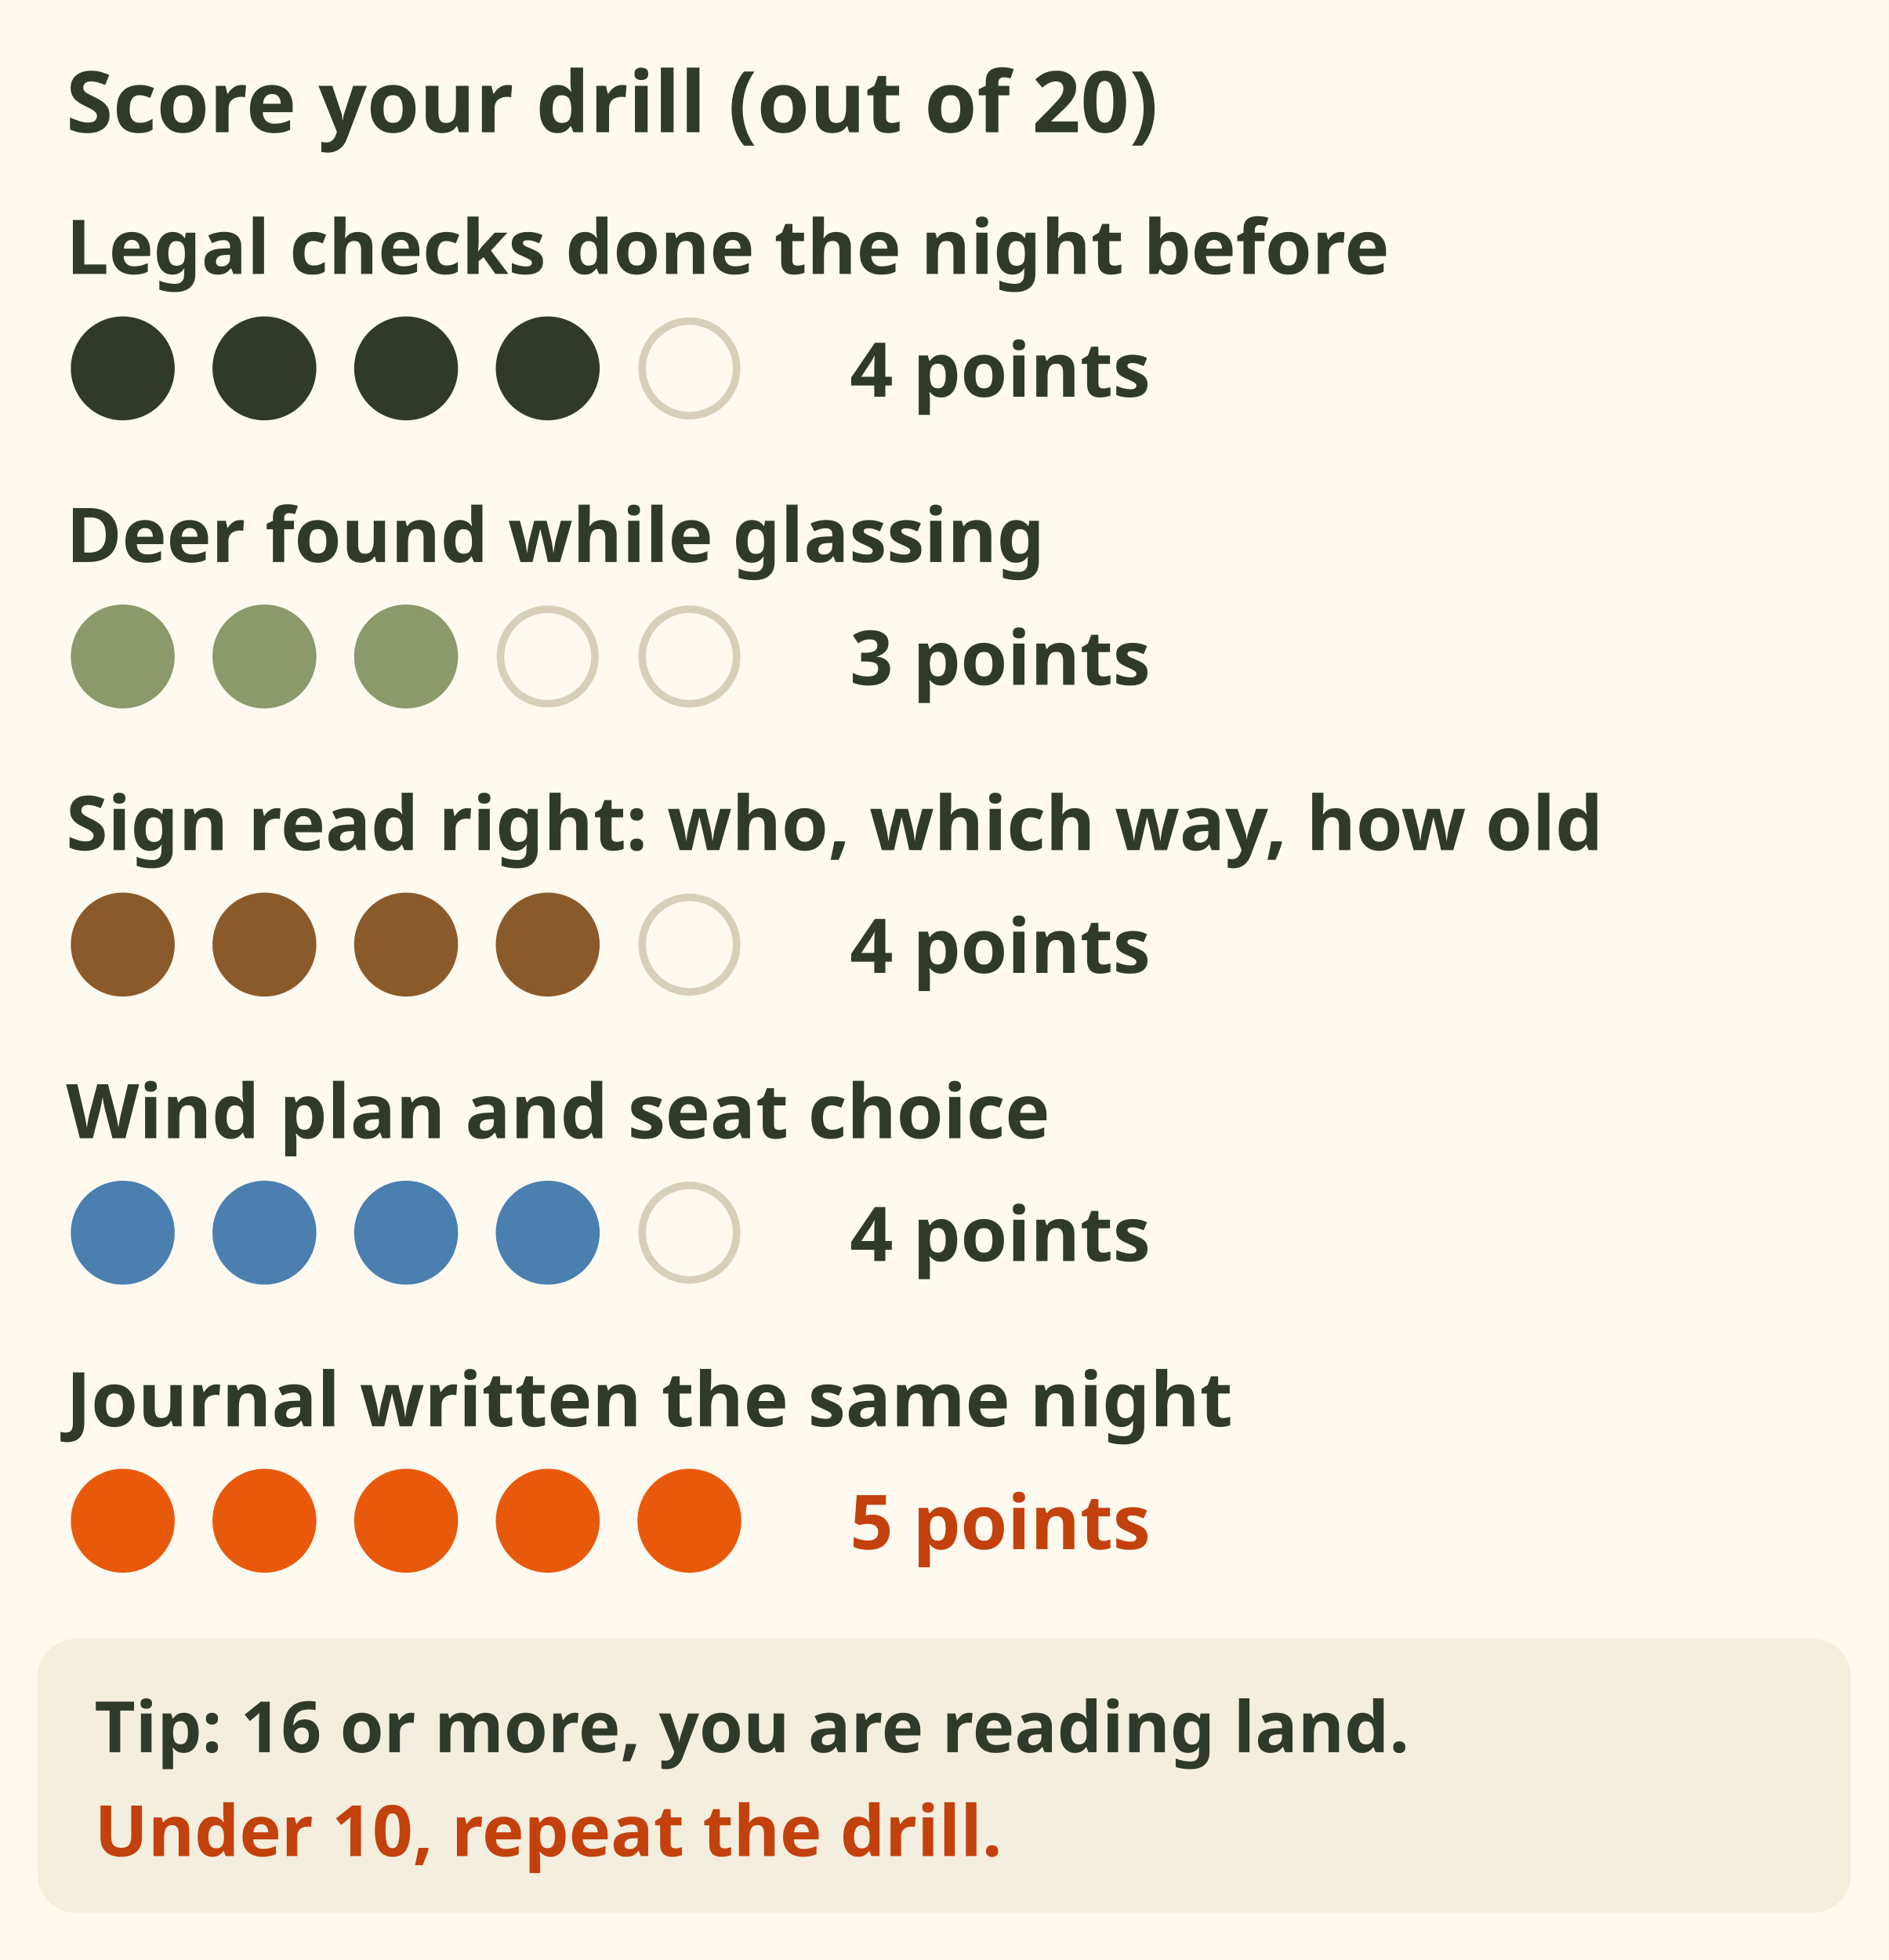
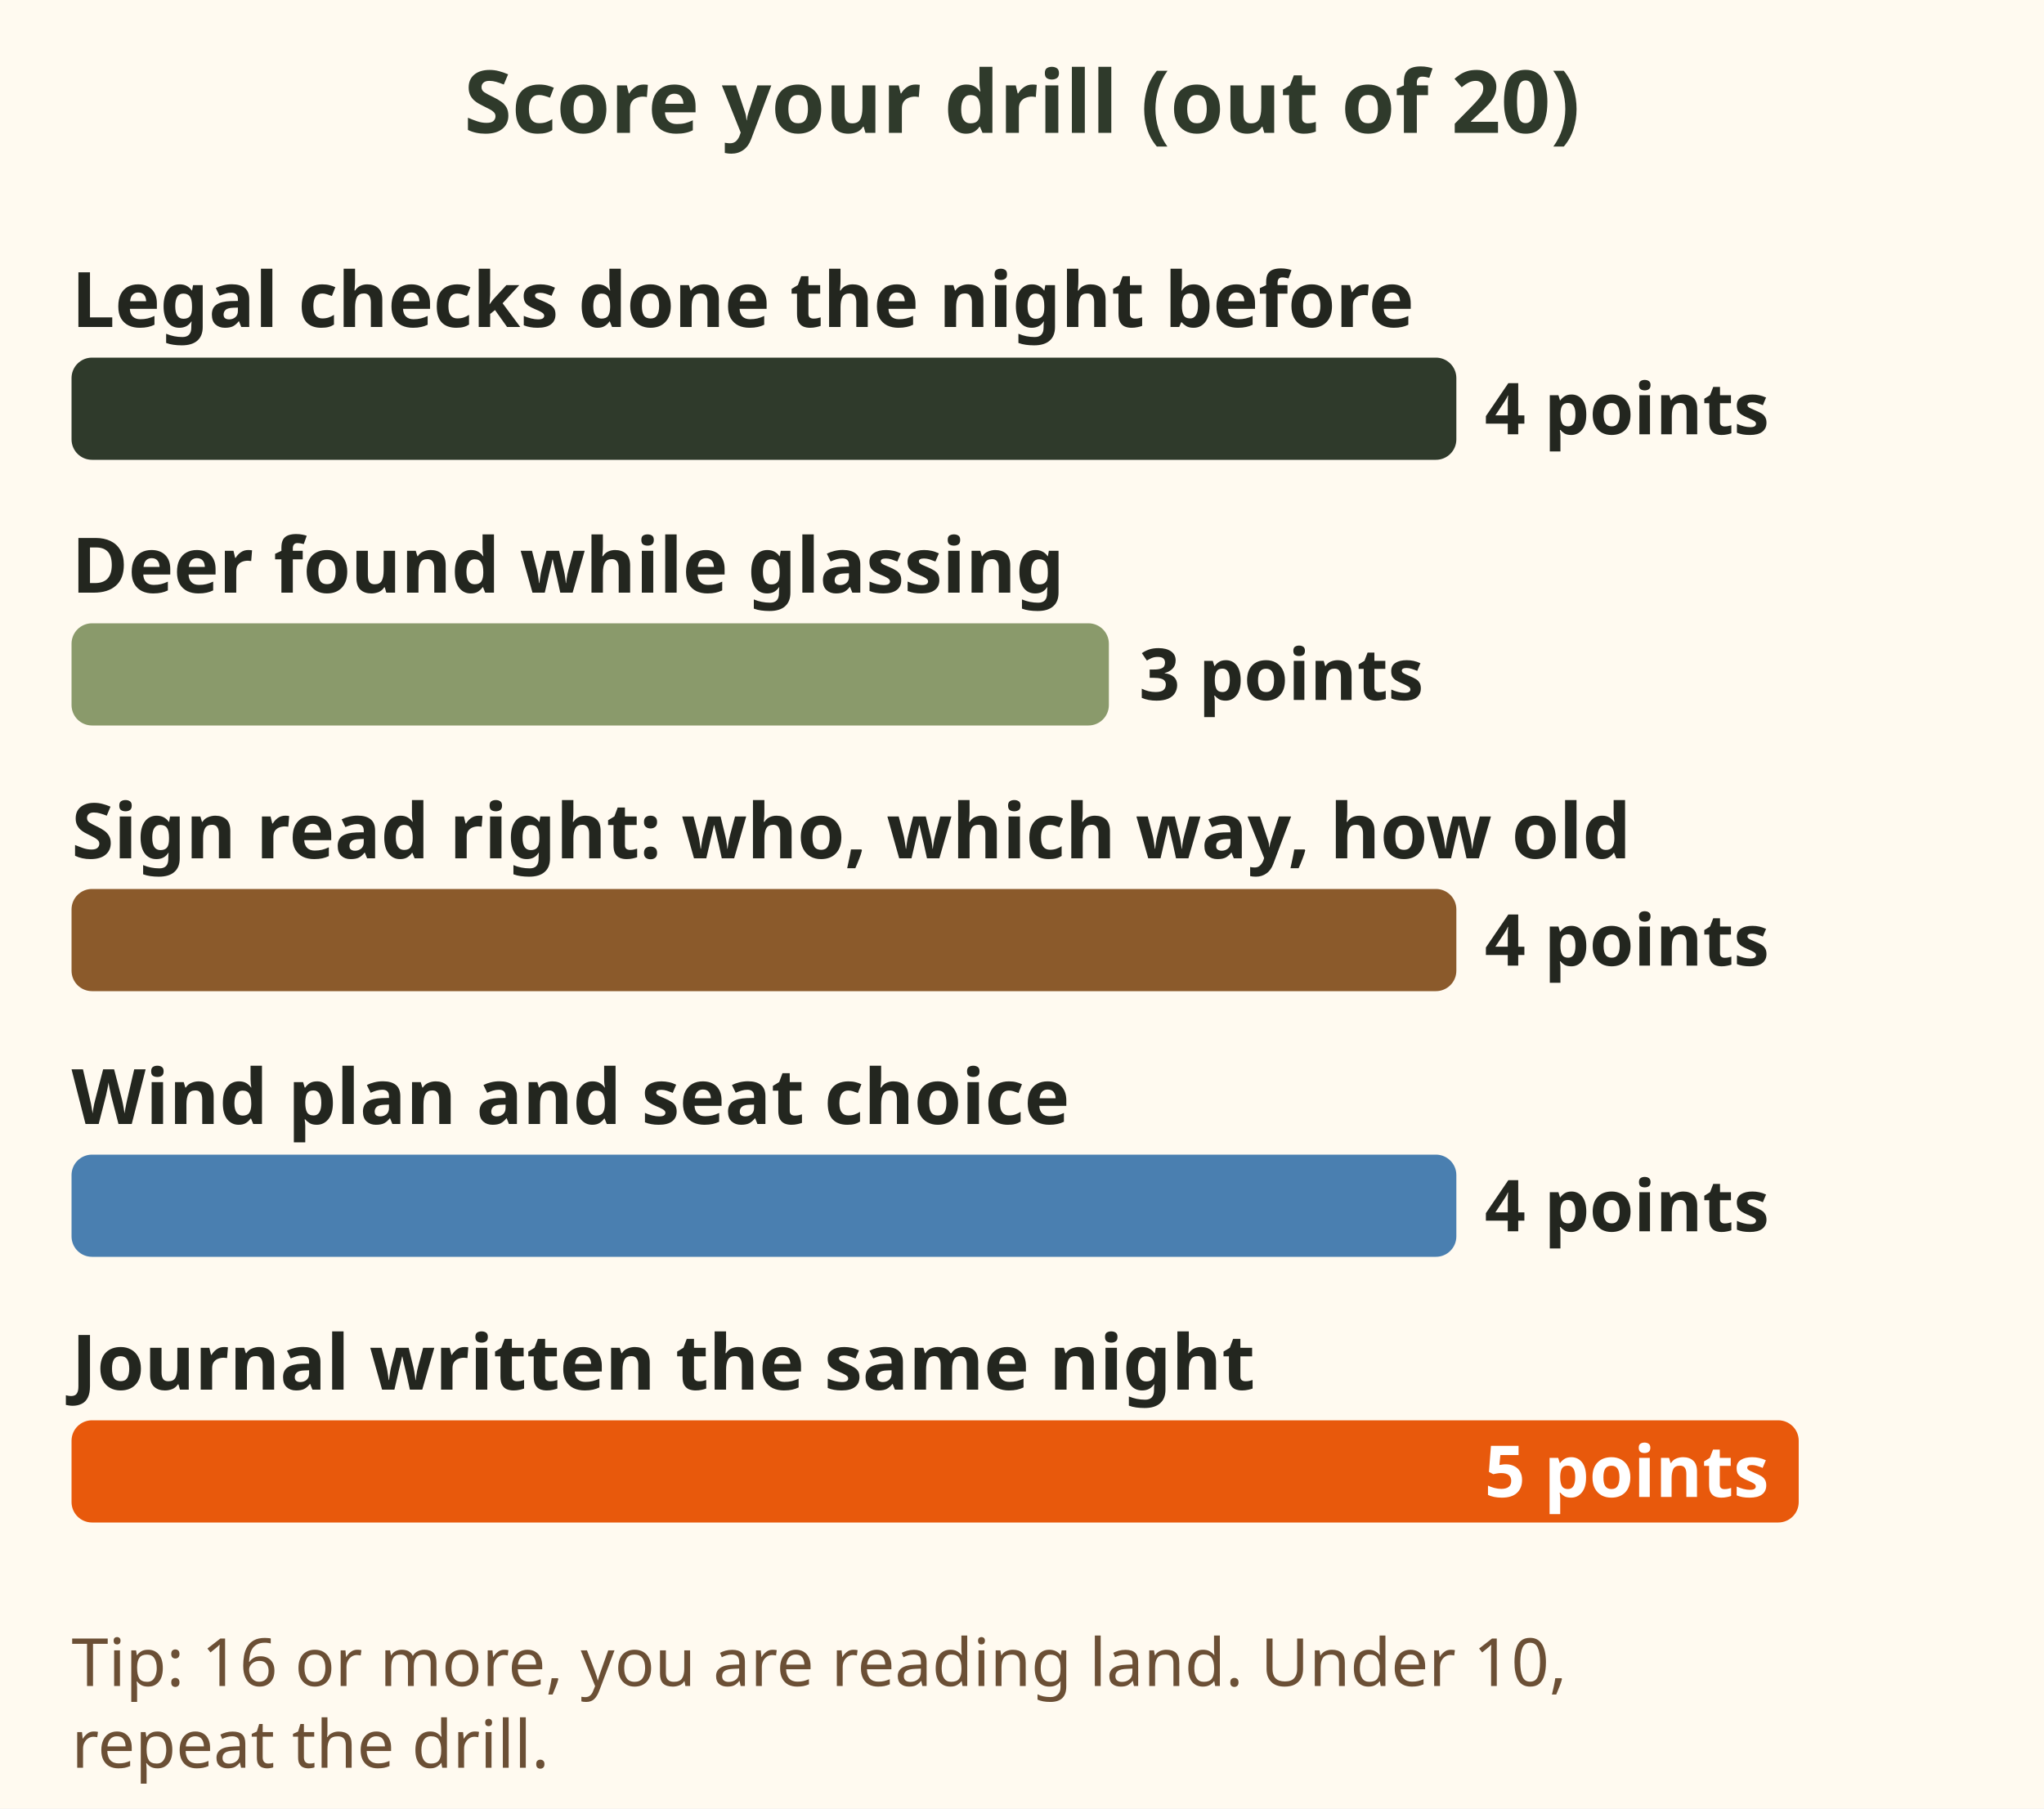
- <svg xmlns="http://www.w3.org/2000/svg" viewBox="0 0 400 415" font-family="sans-serif" role="img" aria-label="Scoring card out of 20, shown as dots: legal checks done the night before, 4 points; deer found while glassing, 3; sign read right, who, which way and how old, 4; wind plan and seat choice, 4; journal written the same night, 5. Tip: 16 or more, you are reading land. Under 10, repeat the drill.">
-   <rect width="400" height="415" fill="#fffaf0" />
-   <text x="14" y="28" font-size="18" font-weight="bold" fill="#2f3a2b">Score your drill (out of 20)</text>
-   <text x="14" y="58" font-size="16" font-weight="bold" fill="#2f3a2b">Legal checks done the night before</text>
-   <circle cx="26" cy="78" r="11" fill="#2f3a2b" />
-   <circle cx="56" cy="78" r="11" fill="#2f3a2b" />
-   <circle cx="86" cy="78" r="11" fill="#2f3a2b" />
-   <circle cx="116" cy="78" r="11" fill="#2f3a2b" />
-   <circle cx="146" cy="78" r="10" fill="none" stroke="#d8cfb8" stroke-width="1.6" />
-   <text x="180" y="84" font-size="16" font-weight="bold" fill="#2f3a2b">4 points</text>
-   <text x="14" y="119" font-size="16" font-weight="bold" fill="#2f3a2b">Deer found while glassing</text>
-   <circle cx="26" cy="139" r="11" fill="#8a9a6b" />
-   <circle cx="56" cy="139" r="11" fill="#8a9a6b" />
-   <circle cx="86" cy="139" r="11" fill="#8a9a6b" />
-   <circle cx="116" cy="139" r="10" fill="none" stroke="#d8cfb8" stroke-width="1.6" />
-   <circle cx="146" cy="139" r="10" fill="none" stroke="#d8cfb8" stroke-width="1.6" />
-   <text x="180" y="145" font-size="16" font-weight="bold" fill="#2f3a2b">3 points</text>
-   <text x="14" y="180" font-size="16" font-weight="bold" fill="#2f3a2b">Sign read right: who, which way, how old</text>
-   <circle cx="26" cy="200" r="11" fill="#8b5a2b" />
-   <circle cx="56" cy="200" r="11" fill="#8b5a2b" />
-   <circle cx="86" cy="200" r="11" fill="#8b5a2b" />
-   <circle cx="116" cy="200" r="11" fill="#8b5a2b" />
-   <circle cx="146" cy="200" r="10" fill="none" stroke="#d8cfb8" stroke-width="1.6" />
-   <text x="180" y="206" font-size="16" font-weight="bold" fill="#2f3a2b">4 points</text>
-   <text x="14" y="241" font-size="16" font-weight="bold" fill="#2f3a2b">Wind plan and seat choice</text>
-   <circle cx="26" cy="261" r="11" fill="#4a7fb0" />
-   <circle cx="56" cy="261" r="11" fill="#4a7fb0" />
-   <circle cx="86" cy="261" r="11" fill="#4a7fb0" />
-   <circle cx="116" cy="261" r="11" fill="#4a7fb0" />
-   <circle cx="146" cy="261" r="10" fill="none" stroke="#d8cfb8" stroke-width="1.6" />
-   <text x="180" y="267" font-size="16" font-weight="bold" fill="#2f3a2b">4 points</text>
-   <text x="14" y="302" font-size="16" font-weight="bold" fill="#2f3a2b">Journal written the same night</text>
-   <circle cx="26" cy="322" r="11" fill="#e8590c" />
-   <circle cx="56" cy="322" r="11" fill="#e8590c" />
-   <circle cx="86" cy="322" r="11" fill="#e8590c" />
-   <circle cx="116" cy="322" r="11" fill="#e8590c" />
-   <circle cx="146" cy="322" r="11" fill="#e8590c" />
-   <text x="180" y="328" font-size="16" font-weight="bold" fill="#c2410c">5 points</text>
-   <rect x="8" y="347" width="384" height="58" rx="8" fill="#f4eedf" />
-   <text x="20" y="371" font-size="15" font-weight="bold" fill="#2f3a2b">Tip: 16 or more, you are reading land.</text>
-   <text x="20" y="393" font-size="15" font-weight="bold" fill="#c2410c">Under 10, repeat the drill.</text>
+ <svg xmlns="http://www.w3.org/2000/svg" viewBox="0 0 400 354" role="img" aria-label="Scoring card out of 20: legal checks done the night before, 4 points; deer found while glassing, 3; sign read right, 4; wind plan and seat choice, 4; journal written the same night, 5.">
+   <rect x="0" y="0" width="400" height="354" fill="#fffaf0" />
+   <text x="200.0" y="26" font-family="sans-serif" font-size="17" font-weight="bold" fill="#2f3a2b" text-anchor="middle">Score your drill (out of 20)</text>
+   <text x="14" y="64" font-family="sans-serif" font-size="15" font-weight="bold" fill="#23261f" text-anchor="start">Legal checks done the night before</text>
+   <rect x="14" y="70" width="271" height="20" rx="4" fill="#2f3a2b" />
+   <text x="290.545" y="85" font-family="sans-serif" font-size="14" font-weight="bold" fill="#23261f" text-anchor="start">4 points</text>
+   <text x="14" y="116" font-family="sans-serif" font-size="15" font-weight="bold" fill="#23261f" text-anchor="start">Deer found while glassing</text>
+   <rect x="14" y="122" width="203" height="20" rx="4" fill="#8a9a6b" />
+   <text x="222.909" y="137" font-family="sans-serif" font-size="14" font-weight="bold" fill="#23261f" text-anchor="start">3 points</text>
+   <text x="14" y="168" font-family="sans-serif" font-size="15" font-weight="bold" fill="#23261f" text-anchor="start">Sign read right: who, which way, how old</text>
+   <rect x="14" y="174" width="271" height="20" rx="4" fill="#8b5a2b" />
+   <text x="290.545" y="189" font-family="sans-serif" font-size="14" font-weight="bold" fill="#23261f" text-anchor="start">4 points</text>
+   <text x="14" y="220" font-family="sans-serif" font-size="15" font-weight="bold" fill="#23261f" text-anchor="start">Wind plan and seat choice</text>
+   <rect x="14" y="226" width="271" height="20" rx="4" fill="#4a7fb0" />
+   <text x="290.545" y="241" font-family="sans-serif" font-size="14" font-weight="bold" fill="#23261f" text-anchor="start">4 points</text>
+   <text x="14" y="272" font-family="sans-serif" font-size="15" font-weight="bold" fill="#23261f" text-anchor="start">Journal written the same night</text>
+   <rect x="14" y="278" width="338" height="20" rx="4" fill="#e8590c" />
+   <text x="346.182" y="293" font-family="sans-serif" font-size="14" font-weight="bold" fill="#fff" text-anchor="end">5 points</text>
+   <text x="14" y="330" font-family="sans-serif" font-size="13" fill="#6b4f35" text-anchor="start">Tip: 16 or more, you are reading land. Under 10,</text>
+   <text x="14" y="346" font-family="sans-serif" font-size="13" fill="#6b4f35" text-anchor="start">repeat the drill.</text>
</svg>
